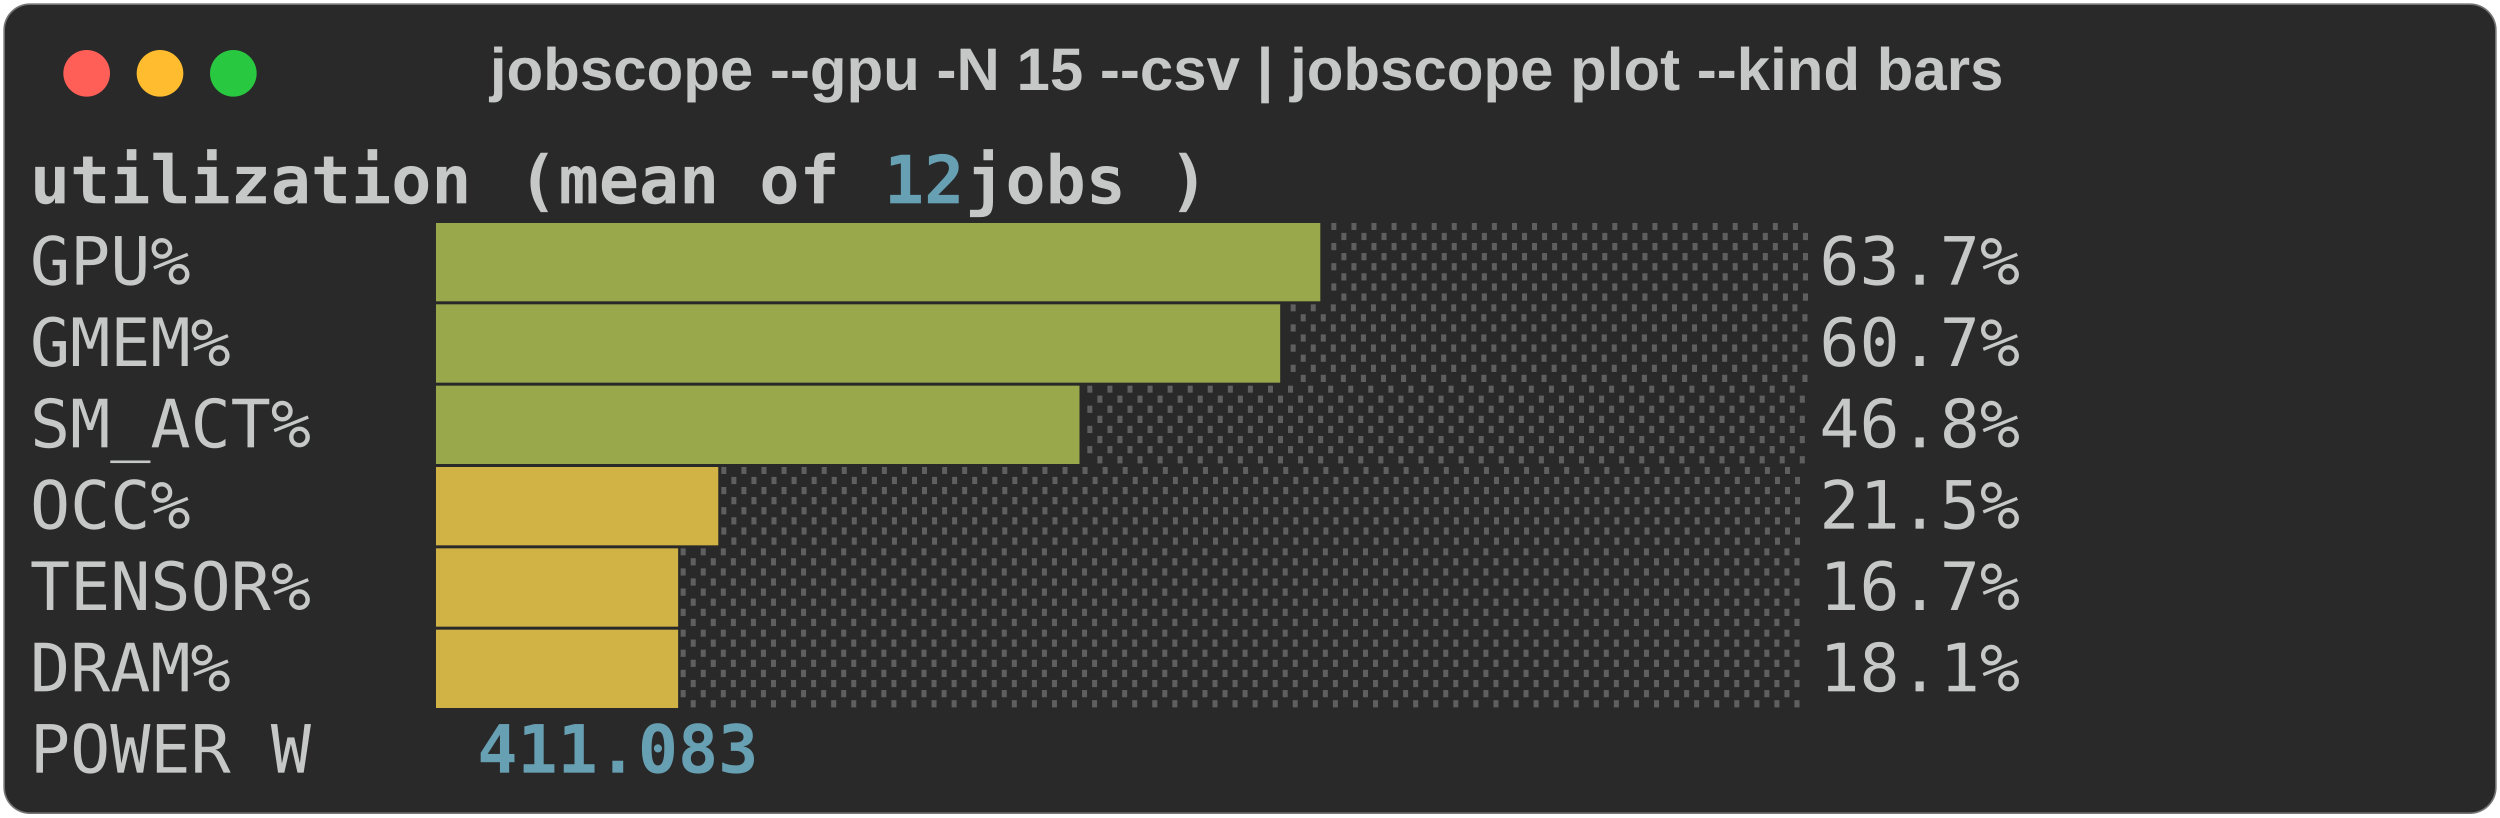
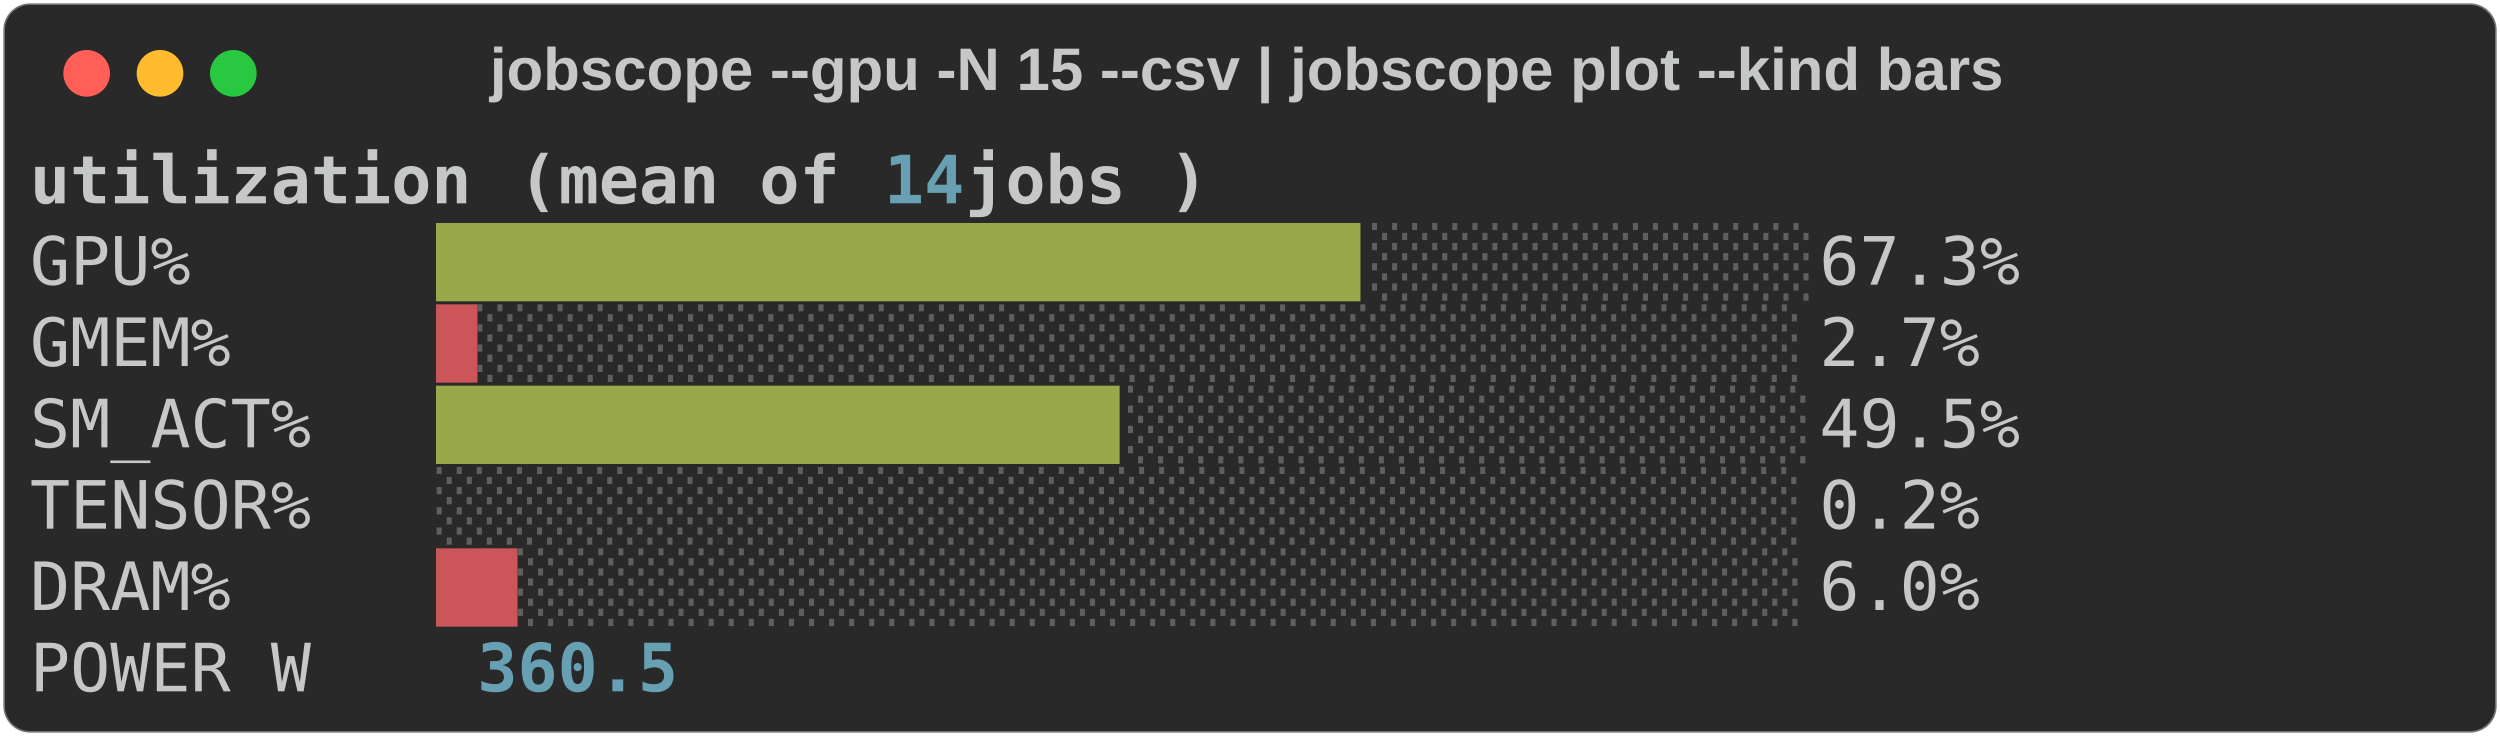
- <svg xmlns="http://www.w3.org/2000/svg" class="rich-terminal" viewBox="0 0 750 245.2">
+ <svg xmlns="http://www.w3.org/2000/svg" class="rich-terminal" viewBox="0 0 750 220.8">
  <style>

    @font-face {
        font-family: "Fira Code";
        src: local("FiraCode-Regular"),
                url("https://cdnjs.cloudflare.com/ajax/libs/firacode/6.2.0/woff2/FiraCode-Regular.woff2") format("woff2"),
                url("https://cdnjs.cloudflare.com/ajax/libs/firacode/6.2.0/woff/FiraCode-Regular.woff") format("woff");
        font-style: normal;
        font-weight: 400;
    }
    @font-face {
        font-family: "Fira Code";
        src: local("FiraCode-Bold"),
                url("https://cdnjs.cloudflare.com/ajax/libs/firacode/6.2.0/woff2/FiraCode-Bold.woff2") format("woff2"),
                url("https://cdnjs.cloudflare.com/ajax/libs/firacode/6.2.0/woff/FiraCode-Bold.woff") format("woff");
        font-style: bold;
        font-weight: 700;
    }

-     .terminal-4259694100-matrix {
+     .terminal-2647074547-matrix {
        font-family: Fira Code, monospace;
        font-size: 20px;
        line-height: 24.4px;
        font-variant-east-asian: full-width;
    }

-     .terminal-4259694100-title {
+     .terminal-2647074547-title {
        font-size: 18px;
        font-weight: bold;
        font-family: arial;
    }

-     .terminal-4259694100-r1 { fill: #c5c8c6;font-weight: bold }
- .terminal-4259694100-r2 { fill: #68a0b3;font-weight: bold }
- .terminal-4259694100-r3 { fill: #c5c8c6 }
- .terminal-4259694100-r4 { fill: #98a84b }
- .terminal-4259694100-r5 { fill: #5f5f5f }
- .terminal-4259694100-r6 { fill: #d0b344 }
+     .terminal-2647074547-r1 { fill: #c5c8c6;font-weight: bold }
+ .terminal-2647074547-r2 { fill: #68a0b3;font-weight: bold }
+ .terminal-2647074547-r3 { fill: #c5c8c6 }
+ .terminal-2647074547-r4 { fill: #98a84b }
+ .terminal-2647074547-r5 { fill: #5f5f5f }
+ .terminal-2647074547-r6 { fill: #cc555a }
    </style>
  <defs>
-     <clipPath id="terminal-4259694100-clip-terminal">
-       <rect x="0" y="0" width="731.0" height="194.2" />
+     <clipPath id="terminal-2647074547-clip-terminal">
+       <rect x="0" y="0" width="731.0" height="169.8" />
    </clipPath>
-     <clipPath id="terminal-4259694100-line-0">
+     <clipPath id="terminal-2647074547-line-0">
      <rect x="0" y="1.5" width="732" height="24.65" />
    </clipPath>
-     <clipPath id="terminal-4259694100-line-1">
+     <clipPath id="terminal-2647074547-line-1">
      <rect x="0" y="25.9" width="732" height="24.65" />
    </clipPath>
-     <clipPath id="terminal-4259694100-line-2">
+     <clipPath id="terminal-2647074547-line-2">
      <rect x="0" y="50.3" width="732" height="24.65" />
    </clipPath>
-     <clipPath id="terminal-4259694100-line-3">
+     <clipPath id="terminal-2647074547-line-3">
      <rect x="0" y="74.7" width="732" height="24.65" />
    </clipPath>
-     <clipPath id="terminal-4259694100-line-4">
+     <clipPath id="terminal-2647074547-line-4">
      <rect x="0" y="99.1" width="732" height="24.65" />
    </clipPath>
-     <clipPath id="terminal-4259694100-line-5">
+     <clipPath id="terminal-2647074547-line-5">
      <rect x="0" y="123.5" width="732" height="24.65" />
    </clipPath>
-     <clipPath id="terminal-4259694100-line-6">
-       <rect x="0" y="147.9" width="732" height="24.65" />
-     </clipPath>
  </defs>
-   <rect fill="#292929" stroke="rgba(255,255,255,0.35)" stroke-width="1" x="1" y="1" width="748" height="243.2" rx="8" />
-   <text class="terminal-4259694100-title" fill="#c5c8c6" text-anchor="middle" x="374" y="27">jobscope --gpu -N 15 --csv | jobscope plot --kind bars</text>
+   <rect fill="#292929" stroke="rgba(255,255,255,0.35)" stroke-width="1" x="1" y="1" width="748" height="218.8" rx="8" />
+   <text class="terminal-2647074547-title" fill="#c5c8c6" text-anchor="middle" x="374" y="27">jobscope --gpu -N 15 --csv | jobscope plot --kind bars</text>
  <g transform="translate(26,22)">
    <circle cx="0" cy="0" r="7" fill="#ff5f57" />
    <circle cx="22" cy="0" r="7" fill="#febc2e" />
    <circle cx="44" cy="0" r="7" fill="#28c840" />
  </g>
-   <g transform="translate(9, 41)" clip-path="url(#terminal-4259694100-clip-terminal)">
-     <g class="terminal-4259694100-matrix">
-       <text class="terminal-4259694100-r1" x="0" y="20" textLength="146.4" clip-path="url(#terminal-4259694100-line-0)">utilization </text>
-       <text class="terminal-4259694100-r1" x="146.4" y="20" textLength="12.2" clip-path="url(#terminal-4259694100-line-0)">(</text>
-       <text class="terminal-4259694100-r1" x="158.6" y="20" textLength="97.6" clip-path="url(#terminal-4259694100-line-0)">mean of </text>
-       <text class="terminal-4259694100-r2" x="256.2" y="20" textLength="24.4" clip-path="url(#terminal-4259694100-line-0)">12</text>
-       <text class="terminal-4259694100-r1" x="280.6" y="20" textLength="61" clip-path="url(#terminal-4259694100-line-0)"> jobs</text>
-       <text class="terminal-4259694100-r1" x="341.6" y="20" textLength="12.2" clip-path="url(#terminal-4259694100-line-0)">)</text>
-       <text class="terminal-4259694100-r3" x="732" y="20" textLength="12.2" clip-path="url(#terminal-4259694100-line-0)">
+   <g transform="translate(9, 41)" clip-path="url(#terminal-2647074547-clip-terminal)">
+     <g class="terminal-2647074547-matrix">
+       <text class="terminal-2647074547-r1" x="0" y="20" textLength="146.4" clip-path="url(#terminal-2647074547-line-0)">utilization </text>
+       <text class="terminal-2647074547-r1" x="146.4" y="20" textLength="12.2" clip-path="url(#terminal-2647074547-line-0)">(</text>
+       <text class="terminal-2647074547-r1" x="158.6" y="20" textLength="97.6" clip-path="url(#terminal-2647074547-line-0)">mean of </text>
+       <text class="terminal-2647074547-r2" x="256.2" y="20" textLength="24.4" clip-path="url(#terminal-2647074547-line-0)">14</text>
+       <text class="terminal-2647074547-r1" x="280.6" y="20" textLength="61" clip-path="url(#terminal-2647074547-line-0)"> jobs</text>
+       <text class="terminal-2647074547-r1" x="341.6" y="20" textLength="12.2" clip-path="url(#terminal-2647074547-line-0)">)</text>
+       <text class="terminal-2647074547-r3" x="732" y="20" textLength="12.2" clip-path="url(#terminal-2647074547-line-0)">
</text>
-       <text class="terminal-4259694100-r3" x="0" y="44.4" textLength="122" clip-path="url(#terminal-4259694100-line-1)">     GPU% </text>
-       <text class="terminal-4259694100-r4" x="122" y="44.4" textLength="268.4" clip-path="url(#terminal-4259694100-line-1)">██████████████████████</text>
-       <text class="terminal-4259694100-r5" x="390.4" y="44.4" textLength="146.4" clip-path="url(#terminal-4259694100-line-1)">░░░░░░░░░░░░</text>
-       <text class="terminal-4259694100-r3" x="536.8" y="44.4" textLength="85.4" clip-path="url(#terminal-4259694100-line-1)">  63.7%</text>
-       <text class="terminal-4259694100-r3" x="732" y="44.4" textLength="12.2" clip-path="url(#terminal-4259694100-line-1)">
+       <text class="terminal-2647074547-r3" x="0" y="44.4" textLength="122" clip-path="url(#terminal-2647074547-line-1)">     GPU% </text>
+       <text class="terminal-2647074547-r4" x="122" y="44.4" textLength="280.6" clip-path="url(#terminal-2647074547-line-1)">███████████████████████</text>
+       <text class="terminal-2647074547-r5" x="402.6" y="44.4" textLength="134.2" clip-path="url(#terminal-2647074547-line-1)">░░░░░░░░░░░</text>
+       <text class="terminal-2647074547-r3" x="536.8" y="44.4" textLength="85.4" clip-path="url(#terminal-2647074547-line-1)">  67.3%</text>
+       <text class="terminal-2647074547-r3" x="732" y="44.4" textLength="12.2" clip-path="url(#terminal-2647074547-line-1)">
</text>
-       <text class="terminal-4259694100-r3" x="0" y="68.8" textLength="122" clip-path="url(#terminal-4259694100-line-2)">    GMEM% </text>
-       <text class="terminal-4259694100-r4" x="122" y="68.8" textLength="256.2" clip-path="url(#terminal-4259694100-line-2)">█████████████████████</text>
-       <text class="terminal-4259694100-r5" x="378.2" y="68.8" textLength="158.6" clip-path="url(#terminal-4259694100-line-2)">░░░░░░░░░░░░░</text>
-       <text class="terminal-4259694100-r3" x="536.8" y="68.8" textLength="85.4" clip-path="url(#terminal-4259694100-line-2)">  60.7%</text>
-       <text class="terminal-4259694100-r3" x="732" y="68.8" textLength="12.2" clip-path="url(#terminal-4259694100-line-2)">
+       <text class="terminal-2647074547-r3" x="0" y="68.8" textLength="122" clip-path="url(#terminal-2647074547-line-2)">    GMEM% </text>
+       <text class="terminal-2647074547-r6" x="122" y="68.8" textLength="12.2" clip-path="url(#terminal-2647074547-line-2)">█</text>
+       <text class="terminal-2647074547-r5" x="134.2" y="68.8" textLength="402.6" clip-path="url(#terminal-2647074547-line-2)">░░░░░░░░░░░░░░░░░░░░░░░░░░░░░░░░░</text>
+       <text class="terminal-2647074547-r3" x="536.8" y="68.8" textLength="85.4" clip-path="url(#terminal-2647074547-line-2)">   2.7%</text>
+       <text class="terminal-2647074547-r3" x="732" y="68.8" textLength="12.2" clip-path="url(#terminal-2647074547-line-2)">
</text>
-       <text class="terminal-4259694100-r3" x="0" y="93.2" textLength="122" clip-path="url(#terminal-4259694100-line-3)">  SM_ACT% </text>
-       <text class="terminal-4259694100-r4" x="122" y="93.2" textLength="195.2" clip-path="url(#terminal-4259694100-line-3)">████████████████</text>
-       <text class="terminal-4259694100-r5" x="317.2" y="93.2" textLength="219.6" clip-path="url(#terminal-4259694100-line-3)">░░░░░░░░░░░░░░░░░░</text>
-       <text class="terminal-4259694100-r3" x="536.8" y="93.2" textLength="85.4" clip-path="url(#terminal-4259694100-line-3)">  46.8%</text>
-       <text class="terminal-4259694100-r3" x="732" y="93.2" textLength="12.2" clip-path="url(#terminal-4259694100-line-3)">
+       <text class="terminal-2647074547-r3" x="0" y="93.2" textLength="122" clip-path="url(#terminal-2647074547-line-3)">  SM_ACT% </text>
+       <text class="terminal-2647074547-r4" x="122" y="93.2" textLength="207.4" clip-path="url(#terminal-2647074547-line-3)">█████████████████</text>
+       <text class="terminal-2647074547-r5" x="329.4" y="93.2" textLength="207.4" clip-path="url(#terminal-2647074547-line-3)">░░░░░░░░░░░░░░░░░</text>
+       <text class="terminal-2647074547-r3" x="536.8" y="93.2" textLength="85.4" clip-path="url(#terminal-2647074547-line-3)">  49.5%</text>
+       <text class="terminal-2647074547-r3" x="732" y="93.2" textLength="12.2" clip-path="url(#terminal-2647074547-line-3)">
</text>
-       <text class="terminal-4259694100-r3" x="0" y="117.6" textLength="122" clip-path="url(#terminal-4259694100-line-4)">     OCC% </text>
-       <text class="terminal-4259694100-r6" x="122" y="117.6" textLength="85.4" clip-path="url(#terminal-4259694100-line-4)">███████</text>
-       <text class="terminal-4259694100-r5" x="207.4" y="117.6" textLength="329.4" clip-path="url(#terminal-4259694100-line-4)">░░░░░░░░░░░░░░░░░░░░░░░░░░░</text>
-       <text class="terminal-4259694100-r3" x="536.8" y="117.6" textLength="85.4" clip-path="url(#terminal-4259694100-line-4)">  21.5%</text>
-       <text class="terminal-4259694100-r3" x="732" y="117.6" textLength="12.2" clip-path="url(#terminal-4259694100-line-4)">
+       <text class="terminal-2647074547-r3" x="0" y="117.6" textLength="122" clip-path="url(#terminal-2647074547-line-4)">  TENSOR% </text>
+       <text class="terminal-2647074547-r5" x="122" y="117.6" textLength="414.8" clip-path="url(#terminal-2647074547-line-4)">░░░░░░░░░░░░░░░░░░░░░░░░░░░░░░░░░░</text>
+       <text class="terminal-2647074547-r3" x="536.8" y="117.6" textLength="85.4" clip-path="url(#terminal-2647074547-line-4)">   0.2%</text>
+       <text class="terminal-2647074547-r3" x="732" y="117.6" textLength="12.2" clip-path="url(#terminal-2647074547-line-4)">
</text>
-       <text class="terminal-4259694100-r3" x="0" y="142" textLength="122" clip-path="url(#terminal-4259694100-line-5)">  TENSOR% </text>
-       <text class="terminal-4259694100-r6" x="122" y="142" textLength="73.2" clip-path="url(#terminal-4259694100-line-5)">██████</text>
-       <text class="terminal-4259694100-r5" x="195.2" y="142" textLength="341.6" clip-path="url(#terminal-4259694100-line-5)">░░░░░░░░░░░░░░░░░░░░░░░░░░░░</text>
-       <text class="terminal-4259694100-r3" x="536.8" y="142" textLength="85.4" clip-path="url(#terminal-4259694100-line-5)">  16.7%</text>
-       <text class="terminal-4259694100-r3" x="732" y="142" textLength="12.2" clip-path="url(#terminal-4259694100-line-5)">
+       <text class="terminal-2647074547-r3" x="0" y="142" textLength="122" clip-path="url(#terminal-2647074547-line-5)">    DRAM% </text>
+       <text class="terminal-2647074547-r6" x="122" y="142" textLength="24.4" clip-path="url(#terminal-2647074547-line-5)">██</text>
+       <text class="terminal-2647074547-r5" x="146.4" y="142" textLength="390.4" clip-path="url(#terminal-2647074547-line-5)">░░░░░░░░░░░░░░░░░░░░░░░░░░░░░░░░</text>
+       <text class="terminal-2647074547-r3" x="536.8" y="142" textLength="85.4" clip-path="url(#terminal-2647074547-line-5)">   6.0%</text>
+       <text class="terminal-2647074547-r3" x="732" y="142" textLength="12.2" clip-path="url(#terminal-2647074547-line-5)">
</text>
-       <text class="terminal-4259694100-r3" x="0" y="166.4" textLength="122" clip-path="url(#terminal-4259694100-line-6)">    DRAM% </text>
-       <text class="terminal-4259694100-r6" x="122" y="166.4" textLength="73.2" clip-path="url(#terminal-4259694100-line-6)">██████</text>
-       <text class="terminal-4259694100-r5" x="195.2" y="166.4" textLength="341.6" clip-path="url(#terminal-4259694100-line-6)">░░░░░░░░░░░░░░░░░░░░░░░░░░░░</text>
-       <text class="terminal-4259694100-r3" x="536.8" y="166.4" textLength="85.4" clip-path="url(#terminal-4259694100-line-6)">  18.1%</text>
-       <text class="terminal-4259694100-r3" x="732" y="166.4" textLength="12.2" clip-path="url(#terminal-4259694100-line-6)">
- </text>
-       <text class="terminal-4259694100-r3" x="0" y="190.8" textLength="134.2" clip-path="url(#terminal-4259694100-line-7)">  POWER_W  </text>
-       <text class="terminal-4259694100-r2" x="134.2" y="190.8" textLength="85.4" clip-path="url(#terminal-4259694100-line-7)">411.083</text>
-       <text class="terminal-4259694100-r3" x="732" y="190.8" textLength="12.2" clip-path="url(#terminal-4259694100-line-7)">
+       <text class="terminal-2647074547-r3" x="0" y="166.4" textLength="134.2" clip-path="url(#terminal-2647074547-line-6)">  POWER_W  </text>
+       <text class="terminal-2647074547-r2" x="134.2" y="166.4" textLength="61" clip-path="url(#terminal-2647074547-line-6)">360.5</text>
+       <text class="terminal-2647074547-r3" x="732" y="166.4" textLength="12.2" clip-path="url(#terminal-2647074547-line-6)">
</text>
    </g>
  </g>
</svg>
